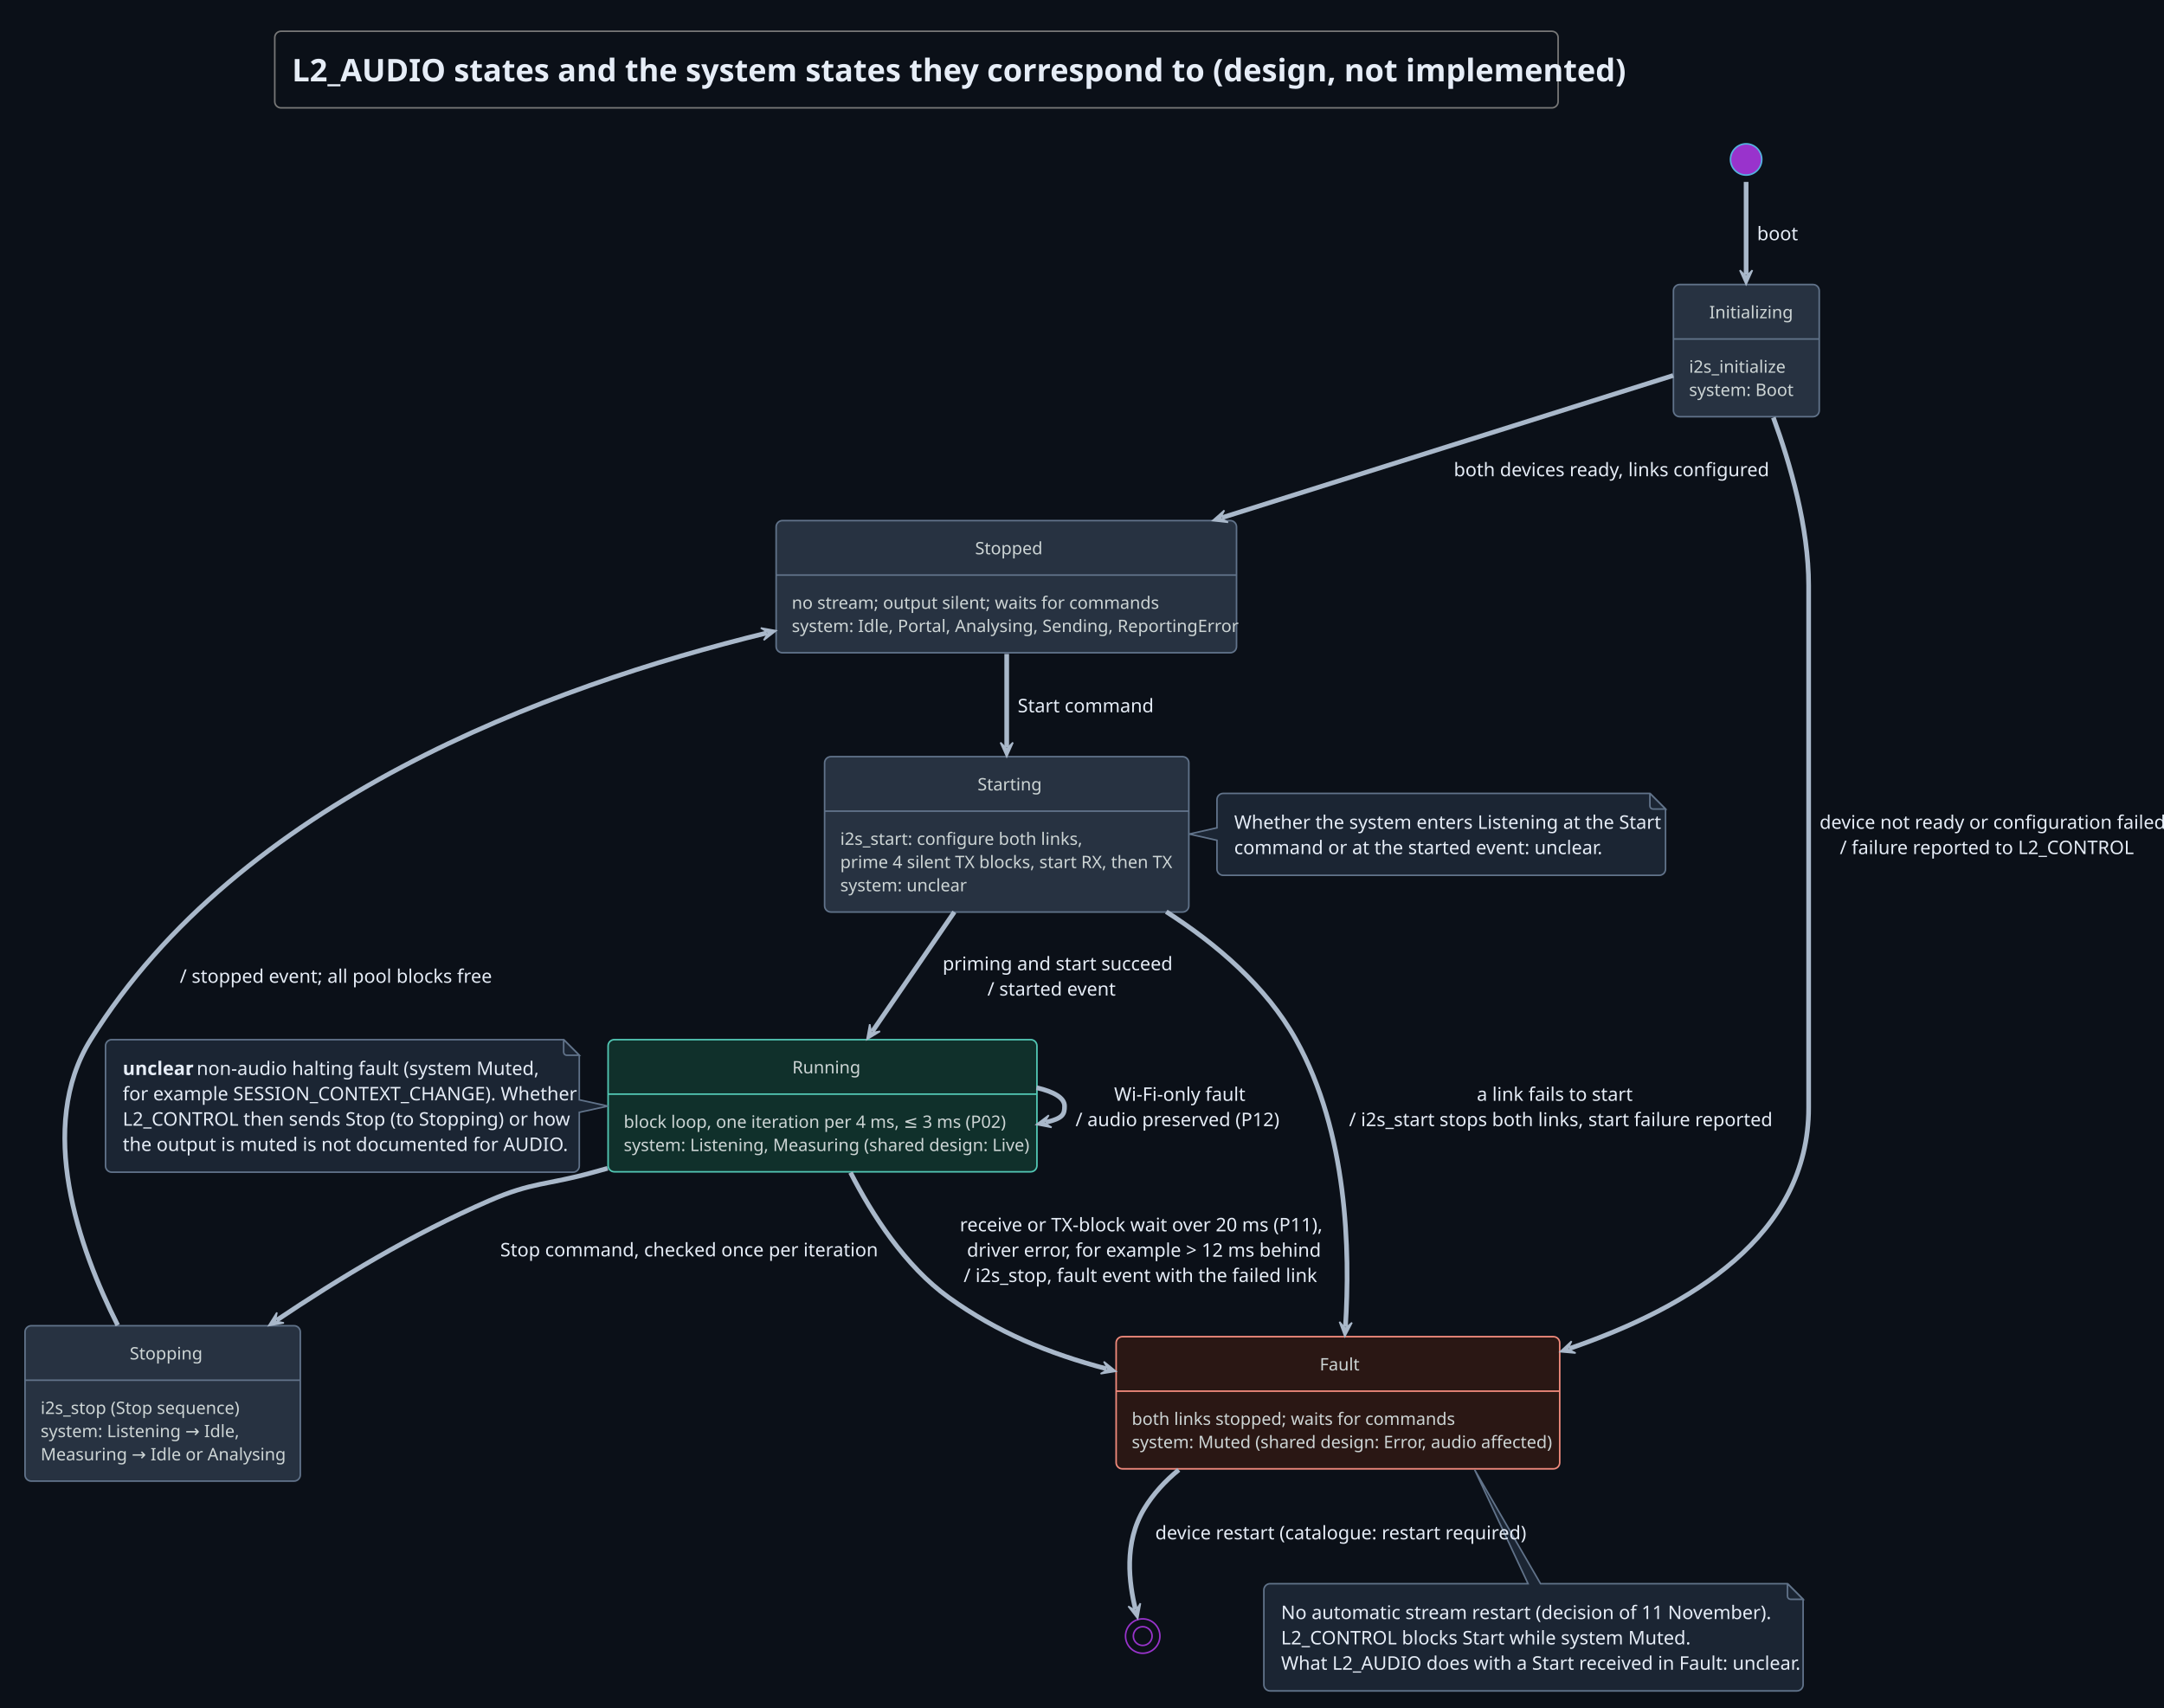
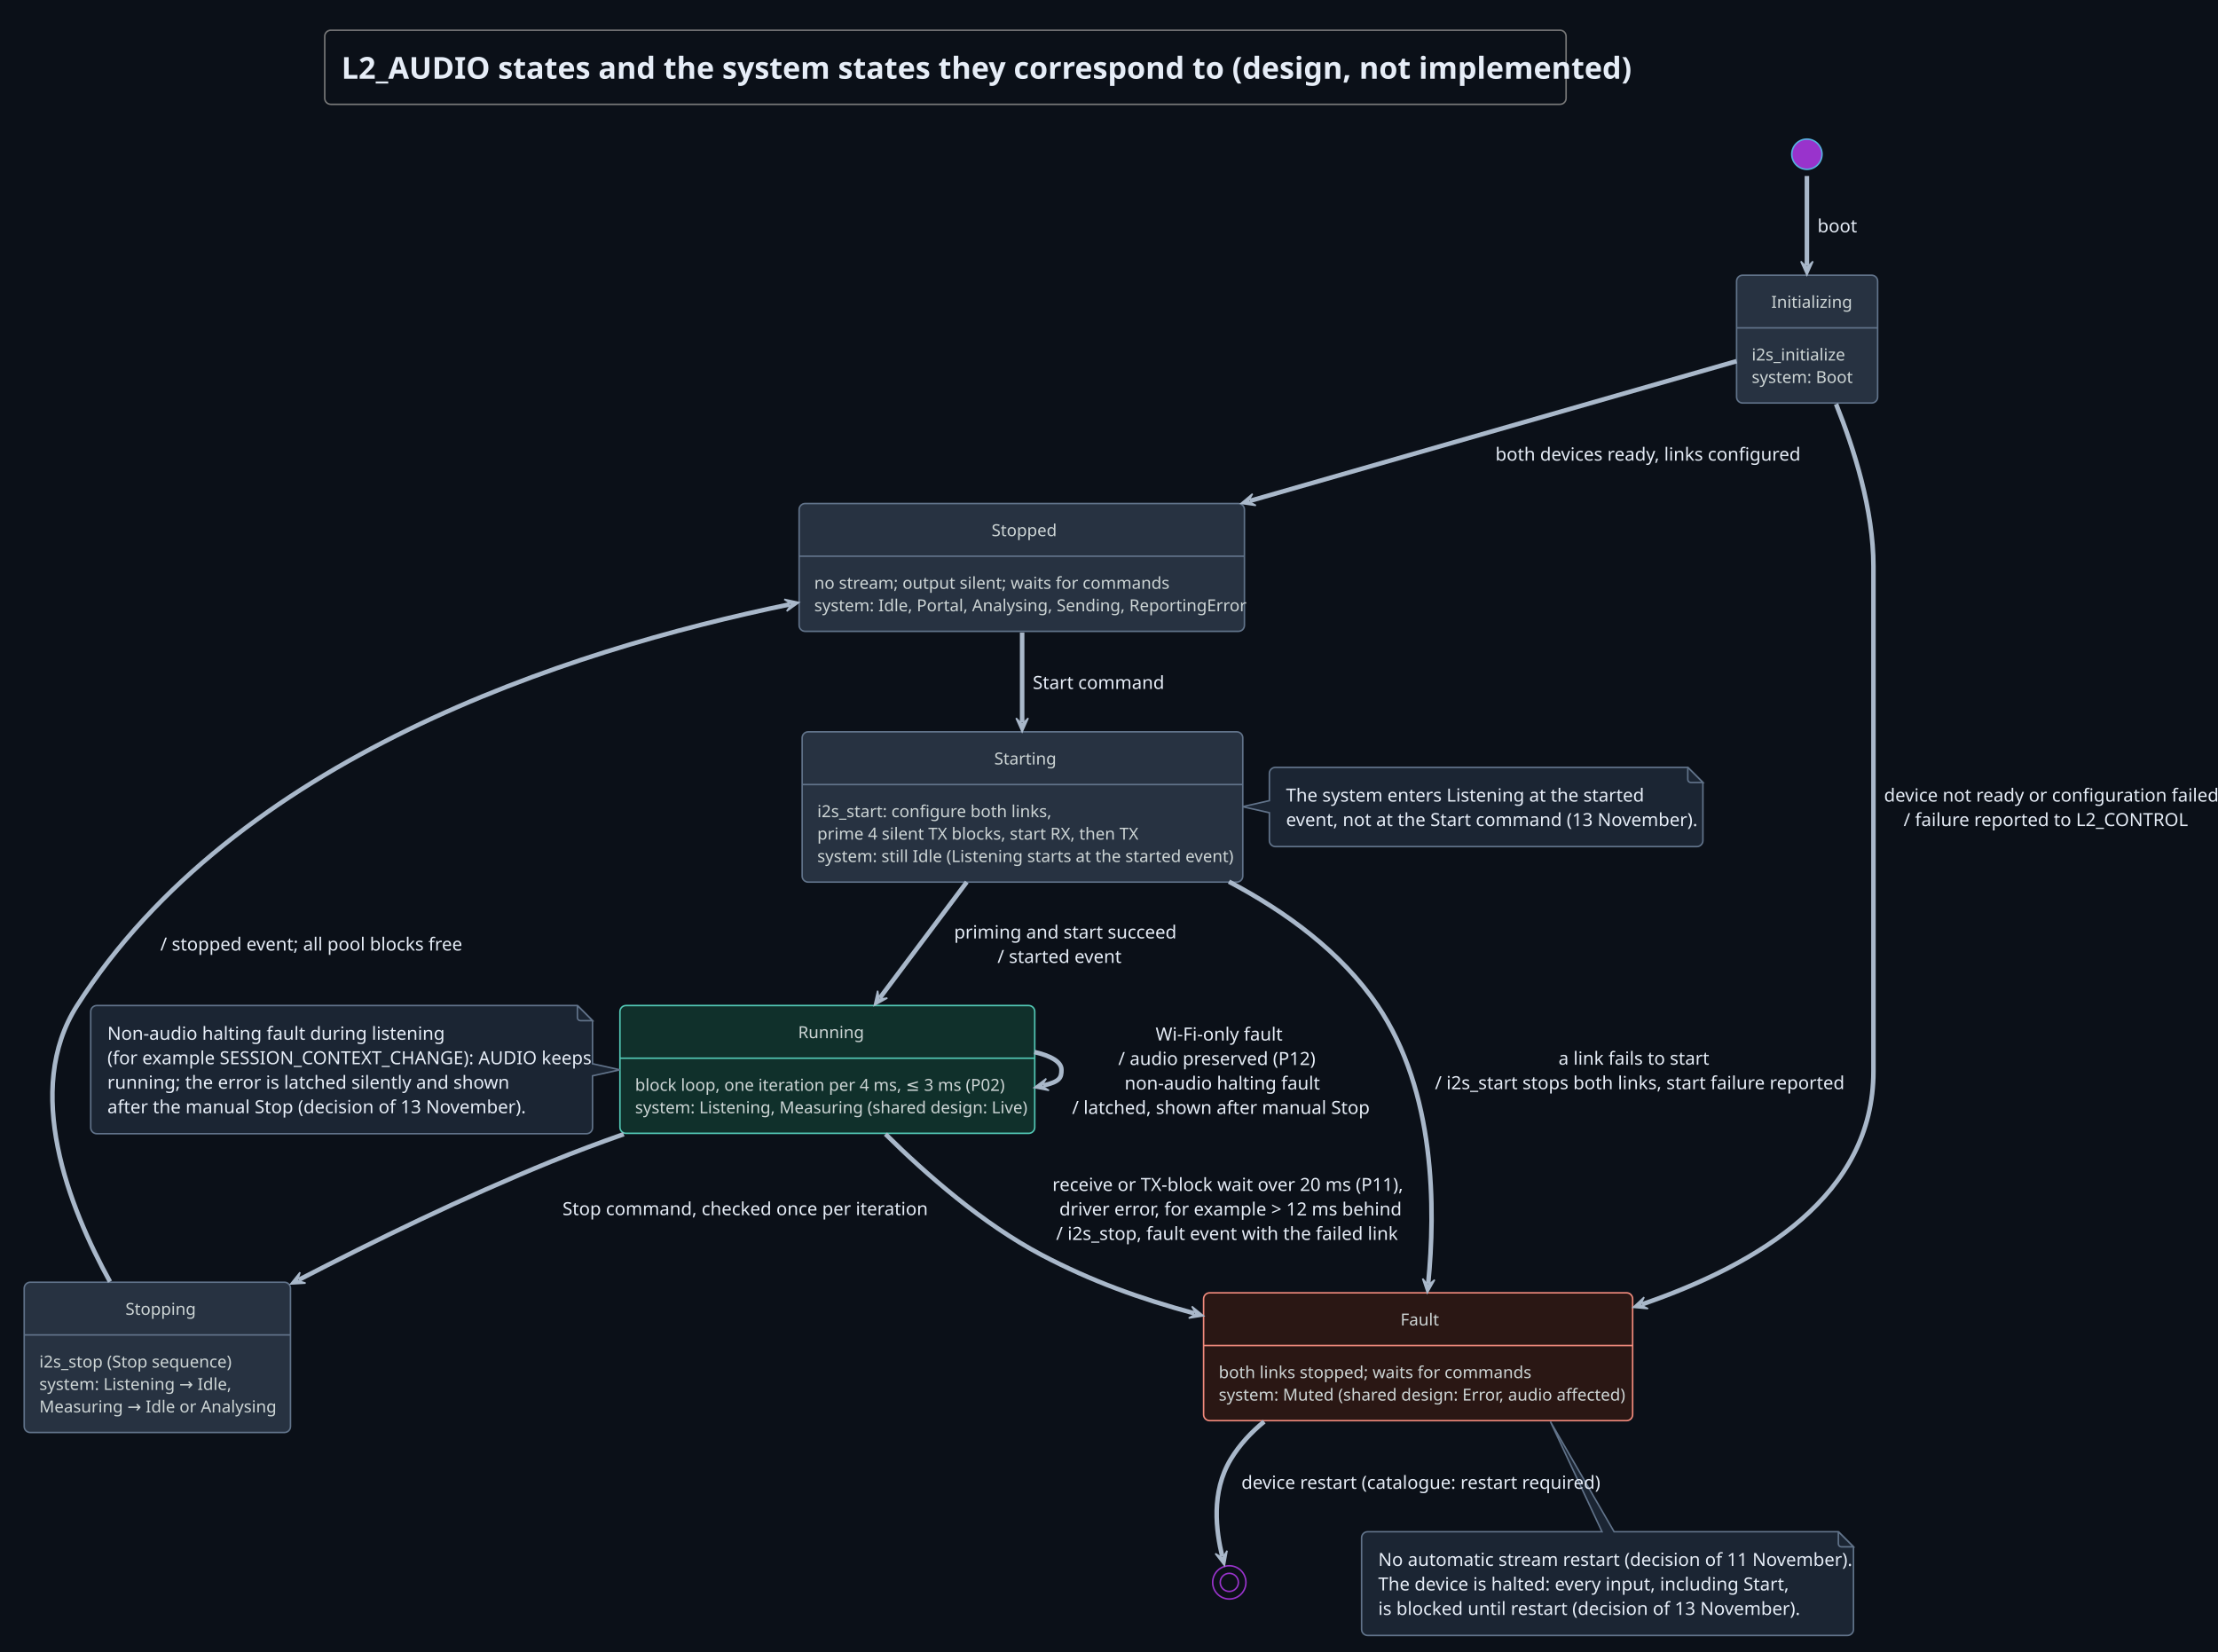
- <svg xmlns="http://www.w3.org/2000/svg" contentStyleType="text/css" data-diagram-type="STATE" height="1138.542px" preserveAspectRatio="none" style="width:1442px;height:1138px;background:#0B1018;" version="1.1" viewBox="0 0 1442 1138" width="1442.708px" zoomAndPan="magnify">
+ <svg xmlns="http://www.w3.org/2000/svg" contentStyleType="text/css" data-diagram-type="STATE" height="1138.542px" preserveAspectRatio="none" style="width:1528px;height:1138px;background:#0B1018;" version="1.1" viewBox="0 0 1528 1138" width="1528.125px" zoomAndPan="magnify">
  <defs />
  <g>
-     <rect fill="#0B1018" height="1138.542" style="stroke:none;stroke-width:1.042;" width="1442.708" x="0" y="0" />
+     <rect fill="#0B1018" height="1138.542" style="stroke:none;stroke-width:1.042;" width="1528.125" x="0" y="0" />
    <g class="title" data-source-line="26">
-       <rect fill="none" height="51.033" rx="4.167" ry="4.167" style="stroke:#777777;stroke-width:1.042;" width="855.172" x="183.091" y="20.833" />
-       <text fill="#E6EDF7" font-family="sans-serif" font-size="20.833" font-weight="bold" lengthAdjust="spacing" textLength="832.255" x="194.55" y="54.224">L2_AUDIO states and the system states they correspond to (design, not implemented)</text>
+       <rect fill="none" height="51.033" rx="4.167" ry="4.167" style="stroke:#777777;stroke-width:1.042;" width="855.172" x="223.716" y="20.833" />
+       <text fill="#E6EDF7" font-family="sans-serif" font-size="20.833" font-weight="bold" lengthAdjust="spacing" textLength="832.255" x="235.175" y="54.224">L2_AUDIO states and the system states they correspond to (design, not implemented)</text>
    </g>
    <g class="entity" data-qualified-name="Initializing" id="ent0002">
-       <rect fill="#273241" height="88.059" rx="4.167" ry="4.167" style="stroke:#61738A;stroke-width:1.042;" width="97.169" x="1115.104" y="189.575" />
-       <line style="stroke:#61738A;stroke-width:1.042;" x1="1115.104" x2="1212.273" y1="225.873" y2="225.873" />
-       <text fill="#CDD5D5" font-family="sans-serif" font-size="11.458" lengthAdjust="spacing" textLength="49.414" x="1138.982" y="212.054">Initializing</text>
-       <text fill="#CDD5D5" font-family="sans-serif" font-size="11.458" lengthAdjust="spacing" textLength="62.003" x="1125.521" y="248.352">i2s_initialize</text>
-       <text fill="#CDD5D5" font-family="sans-serif" font-size="11.458" lengthAdjust="spacing" textLength="65.919" x="1125.521" y="263.816">system: Boot</text>
+       <rect fill="#273241" height="88.059" rx="4.167" ry="4.167" style="stroke:#61738A;stroke-width:1.042;" width="97.169" x="1196.354" y="189.575" />
+       <line style="stroke:#61738A;stroke-width:1.042;" x1="1196.354" x2="1293.523" y1="225.873" y2="225.873" />
+       <text fill="#CDD5D5" font-family="sans-serif" font-size="11.458" lengthAdjust="spacing" textLength="49.414" x="1220.232" y="212.054">Initializing</text>
+       <text fill="#CDD5D5" font-family="sans-serif" font-size="11.458" lengthAdjust="spacing" textLength="62.003" x="1206.771" y="248.352">i2s_initialize</text>
+       <text fill="#CDD5D5" font-family="sans-serif" font-size="11.458" lengthAdjust="spacing" textLength="65.919" x="1206.771" y="263.816">system: Boot</text>
    </g>
    <g class="entity" data-qualified-name="Stopped" id="ent0003">
-       <rect fill="#273241" height="88.059" rx="4.167" ry="4.167" style="stroke:#61738A;stroke-width:1.042;" width="306.787" x="517.188" y="346.867" />
-       <line style="stroke:#61738A;stroke-width:1.042;" x1="517.188" x2="823.975" y1="383.164" y2="383.164" />
-       <text fill="#CDD5D5" font-family="sans-serif" font-size="11.458" lengthAdjust="spacing" textLength="41.637" x="649.763" y="369.346">Stopped</text>
-       <text fill="#CDD5D5" font-family="sans-serif" font-size="11.458" lengthAdjust="spacing" textLength="228.607" x="527.604" y="405.644">no stream; output silent; waits for commands</text>
-       <text fill="#CDD5D5" font-family="sans-serif" font-size="11.458" lengthAdjust="spacing" textLength="275.537" x="527.604" y="421.108">system: Idle, Portal, Analysing, Sending, ReportingError</text>
+       <rect fill="#273241" height="88.059" rx="4.167" ry="4.167" style="stroke:#61738A;stroke-width:1.042;" width="306.787" x="550.521" y="346.867" />
+       <line style="stroke:#61738A;stroke-width:1.042;" x1="550.521" x2="857.308" y1="383.164" y2="383.164" />
+       <text fill="#CDD5D5" font-family="sans-serif" font-size="11.458" lengthAdjust="spacing" textLength="41.637" x="683.096" y="369.346">Stopped</text>
+       <text fill="#CDD5D5" font-family="sans-serif" font-size="11.458" lengthAdjust="spacing" textLength="228.607" x="560.938" y="405.644">no stream; output silent; waits for commands</text>
+       <text fill="#CDD5D5" font-family="sans-serif" font-size="11.458" lengthAdjust="spacing" textLength="275.537" x="560.938" y="421.108">system: Idle, Portal, Analysing, Sending, ReportingError</text>
    </g>
    <g class="entity" data-qualified-name="Starting" id="ent0004">
-       <rect fill="#273241" height="103.524" rx="4.167" ry="4.167" style="stroke:#61738A;stroke-width:1.042;" width="242.714" x="549.479" y="504.159" />
-       <line style="stroke:#61738A;stroke-width:1.042;" x1="549.479" x2="792.194" y1="540.456" y2="540.456" />
-       <text fill="#CDD5D5" font-family="sans-serif" font-size="11.458" lengthAdjust="spacing" textLength="38.896" x="651.389" y="526.638">Starting</text>
-       <text fill="#CDD5D5" font-family="sans-serif" font-size="11.458" lengthAdjust="spacing" textLength="152.875" x="559.896" y="562.935">i2s_start: configure both links,</text>
-       <text fill="#CDD5D5" font-family="sans-serif" font-size="11.458" lengthAdjust="spacing" textLength="211.464" x="559.896" y="578.4">prime 4 silent TX blocks, start RX, then TX</text>
-       <text fill="#CDD5D5" font-family="sans-serif" font-size="11.458" lengthAdjust="spacing" textLength="79.414" x="559.896" y="593.864">system: unclear</text>
+       <rect fill="#273241" height="103.524" rx="4.167" ry="4.167" style="stroke:#61738A;stroke-width:1.042;" width="303.565" x="552.604" y="504.159" />
+       <line style="stroke:#61738A;stroke-width:1.042;" x1="552.604" x2="856.169" y1="540.456" y2="540.456" />
+       <text fill="#CDD5D5" font-family="sans-serif" font-size="11.458" lengthAdjust="spacing" textLength="38.896" x="684.939" y="526.638">Starting</text>
+       <text fill="#CDD5D5" font-family="sans-serif" font-size="11.458" lengthAdjust="spacing" textLength="152.875" x="563.021" y="562.935">i2s_start: configure both links,</text>
+       <text fill="#CDD5D5" font-family="sans-serif" font-size="11.458" lengthAdjust="spacing" textLength="211.464" x="563.021" y="578.4">prime 4 silent TX blocks, start RX, then TX</text>
+       <text fill="#CDD5D5" font-family="sans-serif" font-size="11.458" lengthAdjust="spacing" textLength="272.315" x="563.021" y="593.864">system: still Idle (Listening starts at the started event)</text>
    </g>
    <g class="entity" data-qualified-name="Running" id="ent0005">
-       <rect fill="#10302B" height="88.059" rx="4.167" ry="4.167" style="stroke:#52C7B4;stroke-width:1.042;" width="285.762" x="405.208" y="692.7" />
-       <line style="stroke:#52C7B4;stroke-width:1.042;" x1="405.208" x2="690.97" y1="728.998" y2="728.998" />
-       <text fill="#CDD5D5" font-family="sans-serif" font-size="11.458" lengthAdjust="spacing" textLength="40.272" x="527.953" y="715.179">Running</text>
-       <text fill="#CDD5D5" font-family="sans-serif" font-size="11.458" lengthAdjust="spacing" textLength="245.504" x="415.625" y="751.477">block loop, one iteration per 4 ms, ≤ 3 ms (P02)</text>
-       <text fill="#CDD5D5" font-family="sans-serif" font-size="11.458" lengthAdjust="spacing" textLength="254.512" x="415.625" y="766.941">system: Listening, Measuring (shared design: Live)</text>
+       <rect fill="#10302B" height="88.059" rx="4.167" ry="4.167" style="stroke:#52C7B4;stroke-width:1.042;" width="285.762" x="427.083" y="692.7" />
+       <line style="stroke:#52C7B4;stroke-width:1.042;" x1="427.083" x2="712.845" y1="728.998" y2="728.998" />
+       <text fill="#CDD5D5" font-family="sans-serif" font-size="11.458" lengthAdjust="spacing" textLength="40.272" x="549.828" y="715.179">Running</text>
+       <text fill="#CDD5D5" font-family="sans-serif" font-size="11.458" lengthAdjust="spacing" textLength="245.504" x="437.5" y="751.477">block loop, one iteration per 4 ms, ≤ 3 ms (P02)</text>
+       <text fill="#CDD5D5" font-family="sans-serif" font-size="11.458" lengthAdjust="spacing" textLength="254.512" x="437.5" y="766.941">system: Listening, Measuring (shared design: Live)</text>
    </g>
    <g class="entity" data-qualified-name="Stopping" id="ent0006">
      <rect fill="#273241" height="103.524" rx="4.167" ry="4.167" style="stroke:#61738A;stroke-width:1.042;" width="183.453" x="16.667" y="883.325" />
      <line style="stroke:#61738A;stroke-width:1.042;" x1="16.667" x2="200.12" y1="919.623" y2="919.623" />
      <text fill="#CDD5D5" font-family="sans-serif" font-size="11.458" lengthAdjust="spacing" textLength="43.931" x="86.428" y="905.804">Stopping</text>
      <text fill="#CDD5D5" font-family="sans-serif" font-size="11.458" lengthAdjust="spacing" textLength="128.615" x="27.083" y="942.102">i2s_stop (Stop sequence)</text>
      <text fill="#CDD5D5" font-family="sans-serif" font-size="11.458" lengthAdjust="spacing" textLength="127.731" x="27.083" y="957.566">system: Listening → Idle,</text>
      <text fill="#CDD5D5" font-family="sans-serif" font-size="11.458" lengthAdjust="spacing" textLength="152.203" x="27.083" y="973.031">Measuring → Idle or Analysing</text>
    </g>
    <g class="entity" data-qualified-name="Fault" id="ent0007">
-       <rect fill="#2A1714" height="88.059" rx="4.167" ry="4.167" style="stroke:#F08A7C;stroke-width:1.042;" width="295.575" x="743.75" y="890.617" />
-       <line style="stroke:#F08A7C;stroke-width:1.042;" x1="743.75" x2="1039.325" y1="926.914" y2="926.914" />
-       <text fill="#CDD5D5" font-family="sans-serif" font-size="11.458" lengthAdjust="spacing" textLength="24.248" x="879.413" y="913.096">Fault</text>
-       <text fill="#CDD5D5" font-family="sans-serif" font-size="11.458" lengthAdjust="spacing" textLength="200.924" x="754.167" y="949.394">both links stopped; waits for commands</text>
-       <text fill="#CDD5D5" font-family="sans-serif" font-size="11.458" lengthAdjust="spacing" textLength="264.325" x="754.167" y="964.858">system: Muted (shared design: Error, audio affected)</text>
+       <rect fill="#2A1714" height="88.059" rx="4.167" ry="4.167" style="stroke:#F08A7C;stroke-width:1.042;" width="295.575" x="829.167" y="890.617" />
+       <line style="stroke:#F08A7C;stroke-width:1.042;" x1="829.167" x2="1124.742" y1="926.914" y2="926.914" />
+       <text fill="#CDD5D5" font-family="sans-serif" font-size="11.458" lengthAdjust="spacing" textLength="24.248" x="964.83" y="913.096">Fault</text>
+       <text fill="#CDD5D5" font-family="sans-serif" font-size="11.458" lengthAdjust="spacing" textLength="200.924" x="839.583" y="949.394">both links stopped; waits for commands</text>
+       <text fill="#CDD5D5" font-family="sans-serif" font-size="11.458" lengthAdjust="spacing" textLength="264.325" x="839.583" y="964.858">system: Muted (shared design: Error, audio affected)</text>
    </g>
    <g class="start_entity" data-qualified-name=".start." data-source-line="34" id="ent0002">
-       <ellipse cx="1163.542" cy="106.242" fill="#9933CC" rx="10.417" ry="10.417" style="stroke:#55B2DE;stroke-width:1.042;" />
+       <ellipse cx="1244.792" cy="106.242" fill="#9933CC" rx="10.417" ry="10.417" style="stroke:#55B2DE;stroke-width:1.042;" />
    </g>
    <g class="end_entity" data-qualified-name=".end." data-source-line="44" id="ent0013">
-       <ellipse cx="761.458" cy="1090.096" fill="none" rx="11.458" ry="11.458" style="stroke:#9933CC;stroke-width:1.042;" />
-       <ellipse cx="761.458" cy="1090.096" fill="none" rx="6.25" ry="6.25" style="stroke:#9933CC;stroke-width:1.042;" />
+       <ellipse cx="846.875" cy="1090.096" fill="none" rx="11.458" ry="11.458" style="stroke:#9933CC;stroke-width:1.042;" />
+       <ellipse cx="846.875" cy="1090.096" fill="none" rx="6.25" ry="6.25" style="stroke:#9933CC;stroke-width:1.042;" />
    </g>
    <g class="entity" data-qualified-name="GMN2" data-source-line="46" id="ent0003">
-       <path d="M842.188,1059.367 L842.188,1122.477 A4.167,4.167 0 0 0 846.354,1126.644 L1197.351,1126.644 A4.167,4.167 0 0 0 1201.518,1122.477 L1201.518,1065.617 L1191.101,1055.2 L1026.558,1055.2 L982.659,979.33 L1018.224,1055.2 L846.354,1055.2 A4.167,4.167 0 0 0 842.188,1059.367" fill="#1B2533" style="stroke:#61738A;stroke-width:1.042;" />
-       <path d="M1191.101,1055.2 L1191.101,1063.534 A2.083,2.083 0 0 0 1193.184,1065.617 L1201.518,1065.617 L1191.101,1055.2" fill="#1B2533" style="stroke:#61738A;stroke-width:1.042;" />
-       <text fill="#E6EDF7" font-family="sans-serif" font-size="12.5" lengthAdjust="spacing" textLength="306.567" x="853.646" y="1078.776">No automatic stream restart (decision of 11 November).</text>
-       <text fill="#E6EDF7" font-family="sans-serif" font-size="12.5" lengthAdjust="spacing" textLength="258.191" x="853.646" y="1095.646">L2_CONTROL blocks Start while system Muted.</text>
-       <text fill="#E6EDF7" font-family="sans-serif" font-size="12.5" lengthAdjust="spacing" textLength="327.039" x="853.646" y="1112.516">What L2_AUDIO does with a Start received in Fault: unclear.</text>
+       <path d="M938.021,1059.367 L938.021,1122.477 A4.167,4.167 0 0 0 942.188,1126.644 L1272.713,1126.644 A4.167,4.167 0 0 0 1276.88,1122.477 L1276.88,1065.617 L1266.463,1055.2 L1111.974,1055.2 L1068.075,979.33 L1103.641,1055.2 L942.188,1055.2 A4.167,4.167 0 0 0 938.021,1059.367" fill="#1B2533" style="stroke:#61738A;stroke-width:1.042;" />
+       <path d="M1266.463,1055.2 L1266.463,1063.534 A2.083,2.083 0 0 0 1268.546,1065.617 L1276.88,1065.617 L1266.463,1055.2" fill="#1B2533" style="stroke:#61738A;stroke-width:1.042;" />
+       <text fill="#E6EDF7" font-family="sans-serif" font-size="12.5" lengthAdjust="spacing" textLength="306.567" x="949.479" y="1078.776">No automatic stream restart (decision of 11 November).</text>
+       <text fill="#E6EDF7" font-family="sans-serif" font-size="12.5" lengthAdjust="spacing" textLength="265.344" x="949.479" y="1095.646">The device is halted: every input, including Start,</text>
+       <text fill="#E6EDF7" font-family="sans-serif" font-size="12.5" lengthAdjust="spacing" textLength="274.353" x="949.479" y="1112.516">is blocked until restart (decision of 13 November).</text>
    </g>
    <g class="entity" data-qualified-name="GMN5" data-source-line="51" id="ent0006">
-       <path d="M70.312,696.867 L70.312,776.847 A4.167,4.167 0 0 0 74.479,781.014 L381.848,781.014 A4.167,4.167 0 0 0 386.015,776.847 L386.015,741.138 L405.104,736.971 L386.015,732.804 L386.015,703.117 L375.598,692.7 L74.479,692.7 A4.167,4.167 0 0 0 70.312,696.867" fill="#1B2533" style="stroke:#61738A;stroke-width:1.042;" />
-       <path d="M375.598,692.7 L375.598,701.034 A2.083,2.083 0 0 0 377.682,703.117 L386.015,703.117 L375.598,692.7" fill="#1B2533" style="stroke:#61738A;stroke-width:1.042;" />
-       <text fill="#E6EDF7" font-family="sans-serif" font-size="12.5" font-weight="bold" lengthAdjust="spacing" textLength="42.664" x="81.771" y="716.276">unclear</text>
-       <text fill="#E6EDF7" font-family="sans-serif" font-size="12.5" lengthAdjust="spacing" textLength="218.189" x="124.434" y="716.276">: non-audio halting fault (system Muted,</text>
-       <text fill="#E6EDF7" font-family="sans-serif" font-size="12.5" lengthAdjust="spacing" textLength="283.411" x="81.771" y="733.146">for example SESSION_CONTEXT_CHANGE). Whether</text>
-       <text fill="#E6EDF7" font-family="sans-serif" font-size="12.5" lengthAdjust="spacing" textLength="280.139" x="81.771" y="750.016">L2_CONTROL then sends Stop (to Stopping) or how</text>
-       <text fill="#E6EDF7" font-family="sans-serif" font-size="12.5" lengthAdjust="spacing" textLength="273.608" x="81.771" y="766.886">the output is muted is not documented for AUDIO.</text>
+       <path d="M62.5,696.867 L62.5,776.847 A4.167,4.167 0 0 0 66.667,781.014 L404.028,781.014 A4.167,4.167 0 0 0 408.195,776.847 L408.195,741.138 L427.07,736.971 L408.195,732.804 L408.195,703.117 L397.778,692.7 L66.667,692.7 A4.167,4.167 0 0 0 62.5,696.867" fill="#1B2533" style="stroke:#61738A;stroke-width:1.042;" />
+       <path d="M397.778,692.7 L397.778,701.034 A2.083,2.083 0 0 0 399.862,703.117 L408.195,703.117 L397.778,692.7" fill="#1B2533" style="stroke:#61738A;stroke-width:1.042;" />
+       <text fill="#E6EDF7" font-family="sans-serif" font-size="12.5" lengthAdjust="spacing" textLength="210.413" x="73.958" y="716.276">Non-audio halting fault during listening</text>
+       <text fill="#E6EDF7" font-family="sans-serif" font-size="12.5" lengthAdjust="spacing" textLength="313.403" x="73.958" y="733.146">(for example SESSION_CONTEXT_CHANGE): AUDIO keeps</text>
+       <text fill="#E6EDF7" font-family="sans-serif" font-size="12.5" lengthAdjust="spacing" textLength="255.847" x="73.958" y="750.016">running; the error is latched silently and shown</text>
+       <text fill="#E6EDF7" font-family="sans-serif" font-size="12.5" lengthAdjust="spacing" textLength="271.362" x="73.958" y="766.886">after the manual Stop (decision of 13 November).</text>
    </g>
    <g class="entity" data-qualified-name="GMN8" data-source-line="57" id="ent0009">
-       <path d="M810.938,532.804 L810.938,551.554 L792.436,555.721 L810.938,559.888 L810.938,579.045 A4.167,4.167 0 0 0 815.104,583.211 L1105.676,583.211 A4.167,4.167 0 0 0 1109.843,579.045 L1109.843,539.054 L1099.426,528.638 L815.104,528.638 A4.167,4.167 0 0 0 810.938,532.804" fill="#1B2533" style="stroke:#61738A;stroke-width:1.042;" />
-       <path d="M1099.426,528.638 L1099.426,536.971 A2.083,2.083 0 0 0 1101.51,539.054 L1109.843,539.054 L1099.426,528.638" fill="#1B2533" style="stroke:#61738A;stroke-width:1.042;" />
-       <text fill="#E6EDF7" font-family="sans-serif" font-size="12.5" lengthAdjust="spacing" textLength="266.614" x="822.396" y="552.213">Whether the system enters Listening at the Start</text>
-       <text fill="#E6EDF7" font-family="sans-serif" font-size="12.5" lengthAdjust="spacing" textLength="230.652" x="822.396" y="569.084">command or at the started event: unclear.</text>
+       <path d="M874.479,532.804 L874.479,551.554 L855.943,555.721 L874.479,559.888 L874.479,579.045 A4.167,4.167 0 0 0 878.646,583.211 L1168.986,583.211 A4.167,4.167 0 0 0 1173.153,579.045 L1173.153,539.054 L1162.736,528.638 L878.646,528.638 A4.167,4.167 0 0 0 874.479,532.804" fill="#1B2533" style="stroke:#61738A;stroke-width:1.042;" />
+       <path d="M1162.736,528.638 L1162.736,536.971 A2.083,2.083 0 0 0 1164.819,539.054 L1173.153,539.054 L1162.736,528.638" fill="#1B2533" style="stroke:#61738A;stroke-width:1.042;" />
+       <text fill="#E6EDF7" font-family="sans-serif" font-size="12.5" lengthAdjust="spacing" textLength="232.178" x="885.938" y="552.213">The system enters Listening at the started</text>
+       <text fill="#E6EDF7" font-family="sans-serif" font-size="12.5" lengthAdjust="spacing" textLength="266.382" x="885.938" y="569.084">event, not at the Start command (13 November).</text>
    </g>
    <g class="link" data-entity-1="ent0002" data-entity-2="ent0002" data-link-type="dependency" id="lnk3">
-       <polygon fill="#A9B8CA" points="1163.542,189.433,1167.708,180.058,1163.542,184.224,1159.375,180.058,1163.542,189.433" style="stroke:#A9B8CA;stroke-width:1.042;" />
-       <path d="M1163.542,121.203 C1163.542,136.831 1163.542,158.956 1163.542,183.183" fill="none" style="stroke:#A9B8CA;stroke-width:3.125;" />
-       <text fill="#E6EDF7" font-family="sans-serif" font-size="12.5" lengthAdjust="spacing" textLength="24.206" x="1170.833" y="160.026">boot</text>
+       <polygon fill="#A9B8CA" points="1244.792,189.433,1248.958,180.058,1244.792,184.224,1240.625,180.058,1244.792,189.433" style="stroke:#A9B8CA;stroke-width:1.042;" />
+       <path d="M1244.792,121.203 C1244.792,136.831 1244.792,158.956 1244.792,183.183" fill="none" style="stroke:#A9B8CA;stroke-width:3.125;" />
+       <text fill="#E6EDF7" font-family="sans-serif" font-size="12.5" lengthAdjust="spacing" textLength="24.206" x="1252.083" y="160.026">boot</text>
    </g>
    <g class="link" data-entity-1="ent0002" data-entity-2="ent0003" data-link-type="dependency" id="lnk4">
-       <polygon fill="#A9B8CA" points="808.148,346.841,818.342,347.998,813.115,345.276,815.838,340.05,808.148,346.841" style="stroke:#A9B8CA;stroke-width:1.042;" />
-       <path d="M1114.95,250.194 C1044.302,272.45 916.458,312.722 814.109,344.963" fill="none" style="stroke:#A9B8CA;stroke-width:3.125;" />
-       <text fill="#E6EDF7" font-family="sans-serif" font-size="12.5" lengthAdjust="spacing" textLength="195.715" x="968.75" y="317.318">both devices ready, links configured</text>
+       <polygon fill="#A9B8CA" points="855.007,346.791,865.168,348.209,860.013,345.354,862.868,340.199,855.007,346.791" style="stroke:#A9B8CA;stroke-width:1.042;" />
+       <path d="M1196.339,248.798 C1120.272,270.636 975.691,312.144 861.014,345.067" fill="none" style="stroke:#A9B8CA;stroke-width:3.125;" />
+       <text fill="#E6EDF7" font-family="sans-serif" font-size="12.5" lengthAdjust="spacing" textLength="195.715" x="1030.208" y="317.318">both devices ready, links configured</text>
    </g>
    <g class="link" data-entity-1="ent0002" data-entity-2="ent0007" data-link-type="dependency" id="lnk5">
-       <polygon fill="#A9B8CA" points="1039.715,900.622,1049.935,901.514,1044.64,898.928,1047.226,893.633,1039.715,900.622" style="stroke:#A9B8CA;stroke-width:1.042;" />
-       <path d="M1181.696,278.211 C1192.924,308.89 1205.208,351.315 1205.208,390.096 C1205.208,390.096 1205.208,390.096 1205.208,738.013 C1205.208,823.211 1126.808,870.677 1045.625,898.589" fill="none" style="stroke:#A9B8CA;stroke-width:3.125;" />
-       <text fill="#E6EDF7" font-family="sans-serif" font-size="12.5" lengthAdjust="spacing" textLength="211.414" x="1212.5" y="552.213">device not ready or configuration failed</text>
-       <text fill="#E6EDF7" font-family="sans-serif" font-size="12.5" lengthAdjust="spacing" textLength="184.509" x="1225.952" y="569.084">/ failure reported to L2_CONTROL</text>
+       <polygon fill="#A9B8CA" points="1125.132,900.622,1135.352,901.514,1130.057,898.928,1132.642,893.633,1125.132,900.622" style="stroke:#A9B8CA;stroke-width:1.042;" />
+       <path d="M1264.895,278.371 C1277.21,308.946 1290.625,351.183 1290.625,390.096 C1290.625,390.096 1290.625,390.096 1290.625,738.013 C1290.625,823.211 1212.224,870.677 1131.042,898.589" fill="none" style="stroke:#A9B8CA;stroke-width:3.125;" />
+       <text fill="#E6EDF7" font-family="sans-serif" font-size="12.5" lengthAdjust="spacing" textLength="211.414" x="1297.917" y="552.213">device not ready or configuration failed</text>
+       <text fill="#E6EDF7" font-family="sans-serif" font-size="12.5" lengthAdjust="spacing" textLength="184.509" x="1311.369" y="569.084">/ failure reported to L2_CONTROL</text>
    </g>
    <g class="link" data-entity-1="ent0003" data-entity-2="ent0004" data-link-type="dependency" id="lnk6">
-       <polygon fill="#A9B8CA" points="670.833,504.099,675,494.724,670.833,498.89,666.667,494.724,670.833,504.099" style="stroke:#A9B8CA;stroke-width:1.042;" />
-       <path d="M670.833,435.726 C670.833,456.785 670.833,475.936 670.833,497.849" fill="none" style="stroke:#A9B8CA;stroke-width:3.125;" />
-       <text fill="#E6EDF7" font-family="sans-serif" font-size="12.5" lengthAdjust="spacing" textLength="83.63" x="678.125" y="474.609">Start command</text>
+       <polygon fill="#A9B8CA" points="704.167,504.099,708.333,494.724,704.167,498.89,700,494.724,704.167,504.099" style="stroke:#A9B8CA;stroke-width:1.042;" />
+       <path d="M704.167,435.726 C704.167,456.785 704.167,475.936 704.167,497.849" fill="none" style="stroke:#A9B8CA;stroke-width:3.125;" />
+       <text fill="#E6EDF7" font-family="sans-serif" font-size="12.5" lengthAdjust="spacing" textLength="83.63" x="711.458" y="474.609">Start command</text>
    </g>
    <g class="link" data-entity-1="ent0004" data-entity-2="ent0005" data-link-type="dependency" id="lnk7">
-       <polygon fill="#A9B8CA" points="577.688,692.533,586.428,687.16,580.635,688.238,579.556,682.445,577.688,692.533" style="stroke:#A9B8CA;stroke-width:1.042;" />
-       <path d="M635.939,607.625 C617.556,634.421 598.783,661.785 581.224,687.379" fill="none" style="stroke:#A9B8CA;stroke-width:3.125;" />
-       <text fill="#E6EDF7" font-family="sans-serif" font-size="12.5" lengthAdjust="spacing" textLength="142.041" x="628.125" y="646.484">priming and start succeed</text>
-       <text fill="#E6EDF7" font-family="sans-serif" font-size="12.5" lengthAdjust="spacing" textLength="82.373" x="657.959" y="663.355">/ started event</text>
+       <polygon fill="#A9B8CA" points="602.339,692.533,611.297,687.533,605.464,688.366,604.63,682.533,602.339,692.533" style="stroke:#A9B8CA;stroke-width:1.042;" />
+       <path d="M666.02,607.625 C645.923,634.421 625.285,661.939 606.089,687.533" fill="none" style="stroke:#A9B8CA;stroke-width:3.125;" />
+       <text fill="#E6EDF7" font-family="sans-serif" font-size="12.5" lengthAdjust="spacing" textLength="142.041" x="657.292" y="646.484">priming and start succeed</text>
+       <text fill="#E6EDF7" font-family="sans-serif" font-size="12.5" lengthAdjust="spacing" textLength="82.373" x="687.126" y="663.355">/ started event</text>
    </g>
    <g class="link" data-entity-1="ent0004" data-entity-2="ent0007" data-link-type="dependency" id="lnk8">
-       <polygon fill="#A9B8CA" points="896.158,890.34,900.901,881.243,896.483,885.142,892.584,880.723,896.158,890.34" style="stroke:#A9B8CA;stroke-width:1.042;" />
-       <path d="M777.136,607.469 C810.55,628.926 843.835,657.28 863.542,692.7 C898.072,754.763 899.721,833.36 896.548,884.102" fill="none" style="stroke:#A9B8CA;stroke-width:3.125;" />
-       <text fill="#E6EDF7" font-family="sans-serif" font-size="12.5" lengthAdjust="spacing" textLength="99.597" x="984.084" y="733.463">a link fails to start</text>
-       <text fill="#E6EDF7" font-family="sans-serif" font-size="12.5" lengthAdjust="spacing" textLength="269.849" x="898.958" y="750.334">/ i2s_start stops both links, start failure reported</text>
+       <polygon fill="#A9B8CA" points="983.286,890.582,988.344,881.657,983.792,885.398,980.05,880.846,983.286,890.582" style="stroke:#A9B8CA;stroke-width:1.042;" />
+       <path d="M846.627,607.378 C885.659,627.985 924.038,655.857 948.958,692.7 C989.104,752.052 988.942,832.697 983.893,884.362" fill="none" style="stroke:#A9B8CA;stroke-width:3.125;" />
+       <text fill="#E6EDF7" font-family="sans-serif" font-size="12.5" lengthAdjust="spacing" textLength="99.597" x="1073.667" y="733.463">a link fails to start</text>
+       <text fill="#E6EDF7" font-family="sans-serif" font-size="12.5" lengthAdjust="spacing" textLength="269.849" x="988.542" y="750.334">/ i2s_start stops both links, start failure reported</text>
    </g>
    <g class="link" data-entity-1="ent0005" data-entity-2="ent0006" data-link-type="dependency" id="lnk9">
-       <polygon fill="#A9B8CA" points="179.075,883.196,189.182,881.433,183.4,880.294,184.539,874.513,179.075,883.196" style="stroke:#A9B8CA;stroke-width:1.042;" />
-       <path d="M404.882,778.437 C401.486,779.382 398.119,780.318 394.792,781.242 C364.274,789.711 355.104,787.404 326.042,799.992 C274.335,822.389 225.542,852.024 184.265,879.714" fill="none" style="stroke:#A9B8CA;stroke-width:3.125;" />
-       <text fill="#E6EDF7" font-family="sans-serif" font-size="12.5" lengthAdjust="spacing" textLength="234.9" x="333.333" y="837.109">Stop command, checked once per iteration</text>
+       <polygon fill="#A9B8CA" points="200.271,884.533,210.512,883.932,204.898,882.143,206.688,876.528,200.271,884.533" style="stroke:#A9B8CA;stroke-width:1.042;" />
+       <path d="M429.72,781.317 C412.907,787.245 396.083,793.527 380.208,799.992 C318.936,824.945 257.812,854.812 205.824,881.664" fill="none" style="stroke:#A9B8CA;stroke-width:3.125;" />
+       <text fill="#E6EDF7" font-family="sans-serif" font-size="12.5" lengthAdjust="spacing" textLength="234.9" x="387.5" y="837.109">Stop command, checked once per iteration</text>
    </g>
    <g class="link" data-entity-1="ent0006" data-entity-2="ent0003" data-link-type="dependency" id="lnk10">
-       <polygon fill="#A9B8CA" points="517.074,420.24,506.977,418.419,512.014,421.476,508.956,426.514,517.074,420.24" style="stroke:#A9B8CA;stroke-width:1.042;" />
-       <path d="M78.434,882.973 C52.421,831.383 24.108,751.047 60.417,692.7 C159.648,533.241 365.017,457.416 511.002,421.724" fill="none" style="stroke:#A9B8CA;stroke-width:3.125;" />
-       <text fill="#E6EDF7" font-family="sans-serif" font-size="12.5" lengthAdjust="spacing" textLength="198.95" x="119.792" y="654.818">/ stopped event; all pool blocks free</text>
+       <polygon fill="#A9B8CA" points="550.336,415.042,540.311,412.863,545.236,416.098,542.001,421.023,550.336,415.042" style="stroke:#A9B8CA;stroke-width:1.042;" />
+       <path d="M75.772,882.931 C47.303,831.309 15.859,750.947 53.125,692.7 C162.064,522.429 388.607,448.521 544.216,416.309" fill="none" style="stroke:#A9B8CA;stroke-width:3.125;" />
+       <text fill="#E6EDF7" font-family="sans-serif" font-size="12.5" lengthAdjust="spacing" textLength="198.95" x="110.417" y="654.818">/ stopped event; all pool blocks free</text>
    </g>
    <g class="link" data-entity-1="ent0005" data-entity-2="ent0007" data-link-type="dependency" id="lnk11">
-       <polygon fill="#A9B8CA" points="743.539,913.668,735.545,907.238,738.505,912.333,733.41,915.293,743.539,913.668" style="stroke:#A9B8CA;stroke-width:1.042;" />
-       <path d="M566.756,781.272 C580.951,808.988 602.994,843.576 632.292,864.575 C664.871,887.927 698.791,901.805 737.498,912.066" fill="none" style="stroke:#A9B8CA;stroke-width:3.125;" />
-       <text fill="#E6EDF7" font-family="sans-serif" font-size="12.5" lengthAdjust="spacing" textLength="230.969" x="639.583" y="820.443">receive or TX-block wait over 20 ms (P11),</text>
-       <text fill="#E6EDF7" font-family="sans-serif" font-size="12.5" lengthAdjust="spacing" textLength="221.435" x="644.35" y="837.313">driver error, for example &gt; 12 ms behind</text>
-       <text fill="#E6EDF7" font-family="sans-serif" font-size="12.5" lengthAdjust="spacing" textLength="225.916" x="642.11" y="854.183">/ i2s_stop, fault event with the failed link</text>
+       <polygon fill="#A9B8CA" points="829.066,906.47,821.107,899.996,824.039,905.107,818.927,908.039,829.066,906.47" style="stroke:#A9B8CA;stroke-width:1.042;" />
+       <path d="M610.012,781.26 C637.828,808.79 677.031,843.172 717.708,864.575 C752.047,882.643 785.449,894.651 823.033,904.835" fill="none" style="stroke:#A9B8CA;stroke-width:3.125;" />
+       <text fill="#E6EDF7" font-family="sans-serif" font-size="12.5" lengthAdjust="spacing" textLength="230.969" x="725" y="820.443">receive or TX-block wait over 20 ms (P11),</text>
+       <text fill="#E6EDF7" font-family="sans-serif" font-size="12.5" lengthAdjust="spacing" textLength="221.435" x="729.767" y="837.313">driver error, for example &gt; 12 ms behind</text>
+       <text fill="#E6EDF7" font-family="sans-serif" font-size="12.5" lengthAdjust="spacing" textLength="225.916" x="727.527" y="854.183">/ i2s_stop, fault event with the failed link</text>
    </g>
    <g class="link" data-entity-1="ent0005" data-entity-2="ent0005" data-link-type="dependency" id="lnk12">
-       <polygon fill="#A9B8CA" points="690.678,749.229,700.751,751.178,695.753,748.057,698.875,743.059,690.678,749.229" style="stroke:#A9B8CA;stroke-width:1.042;" />
-       <path d="M690.678,724.713 C702.221,727.38 709.375,731.466 709.375,736.971 C709.375,742.476 708.31,745.155 696.768,747.822" fill="none" style="stroke:#A9B8CA;stroke-width:3.125;" />
-       <text fill="#E6EDF7" font-family="sans-serif" font-size="12.5" lengthAdjust="spacing" textLength="79.382" x="742.387" y="733.463">Wi-Fi-only fault</text>
-       <text fill="#E6EDF7" font-family="sans-serif" font-size="12.5" lengthAdjust="spacing" textLength="130.823" x="716.667" y="750.334">/ audio preserved (P12)</text>
+       <polygon fill="#A9B8CA" points="712.553,749.229,722.626,751.178,717.628,748.057,720.75,743.059,712.553,749.229" style="stroke:#A9B8CA;stroke-width:1.042;" />
+       <path d="M712.553,724.713 C724.096,727.38 731.25,731.466 731.25,736.971 C731.25,742.476 730.185,745.155 718.643,747.822" fill="none" style="stroke:#A9B8CA;stroke-width:3.125;" />
+       <text fill="#E6EDF7" font-family="sans-serif" font-size="12.5" lengthAdjust="spacing" textLength="79.382" x="796.08" y="716.797">Wi-Fi-only fault</text>
+       <text fill="#E6EDF7" font-family="sans-serif" font-size="12.5" lengthAdjust="spacing" textLength="130.823" x="770.359" y="733.667">/ audio preserved (P12)</text>
+       <text fill="#E6EDF7" font-family="sans-serif" font-size="12.5" lengthAdjust="spacing" textLength="122.046" x="774.748" y="750.537">non-audio halting fault</text>
+       <text fill="#E6EDF7" font-family="sans-serif" font-size="12.5" lengthAdjust="spacing" textLength="194.458" x="738.542" y="767.407">/ latched, shown after manual Stop</text>
    </g>
    <g class="link" data-entity-1="ent0007" data-entity-2="ent0013" data-link-type="dependency" id="lnk14">
-       <polygon fill="#A9B8CA" points="758.11,1078.379,759.935,1068.283,756.875,1073.319,751.84,1070.259,758.11,1078.379" style="stroke:#A9B8CA;stroke-width:1.042;" />
-       <path d="M785.473,979.336 C776.458,986.734 768.506,995.302 762.5,1005.2 C748.66,1028.009 752.388,1054.932 756.629,1072.307" fill="none" style="stroke:#A9B8CA;stroke-width:3.125;" />
-       <text fill="#E6EDF7" font-family="sans-serif" font-size="12.5" lengthAdjust="spacing" textLength="230.383" x="769.792" y="1025.651">device restart (catalogue: restart required)</text>
+       <polygon fill="#A9B8CA" points="843.527,1078.379,845.352,1068.283,842.292,1073.319,837.256,1070.259,843.527,1078.379" style="stroke:#A9B8CA;stroke-width:1.042;" />
+       <path d="M870.89,979.336 C861.874,986.734 853.923,995.302 847.917,1005.2 C834.076,1028.009 837.804,1054.932 842.045,1072.307" fill="none" style="stroke:#A9B8CA;stroke-width:3.125;" />
+       <text fill="#E6EDF7" font-family="sans-serif" font-size="12.5" lengthAdjust="spacing" textLength="230.383" x="855.208" y="1025.651">device restart (catalogue: restart required)</text>
    </g>
  </g>
</svg>
